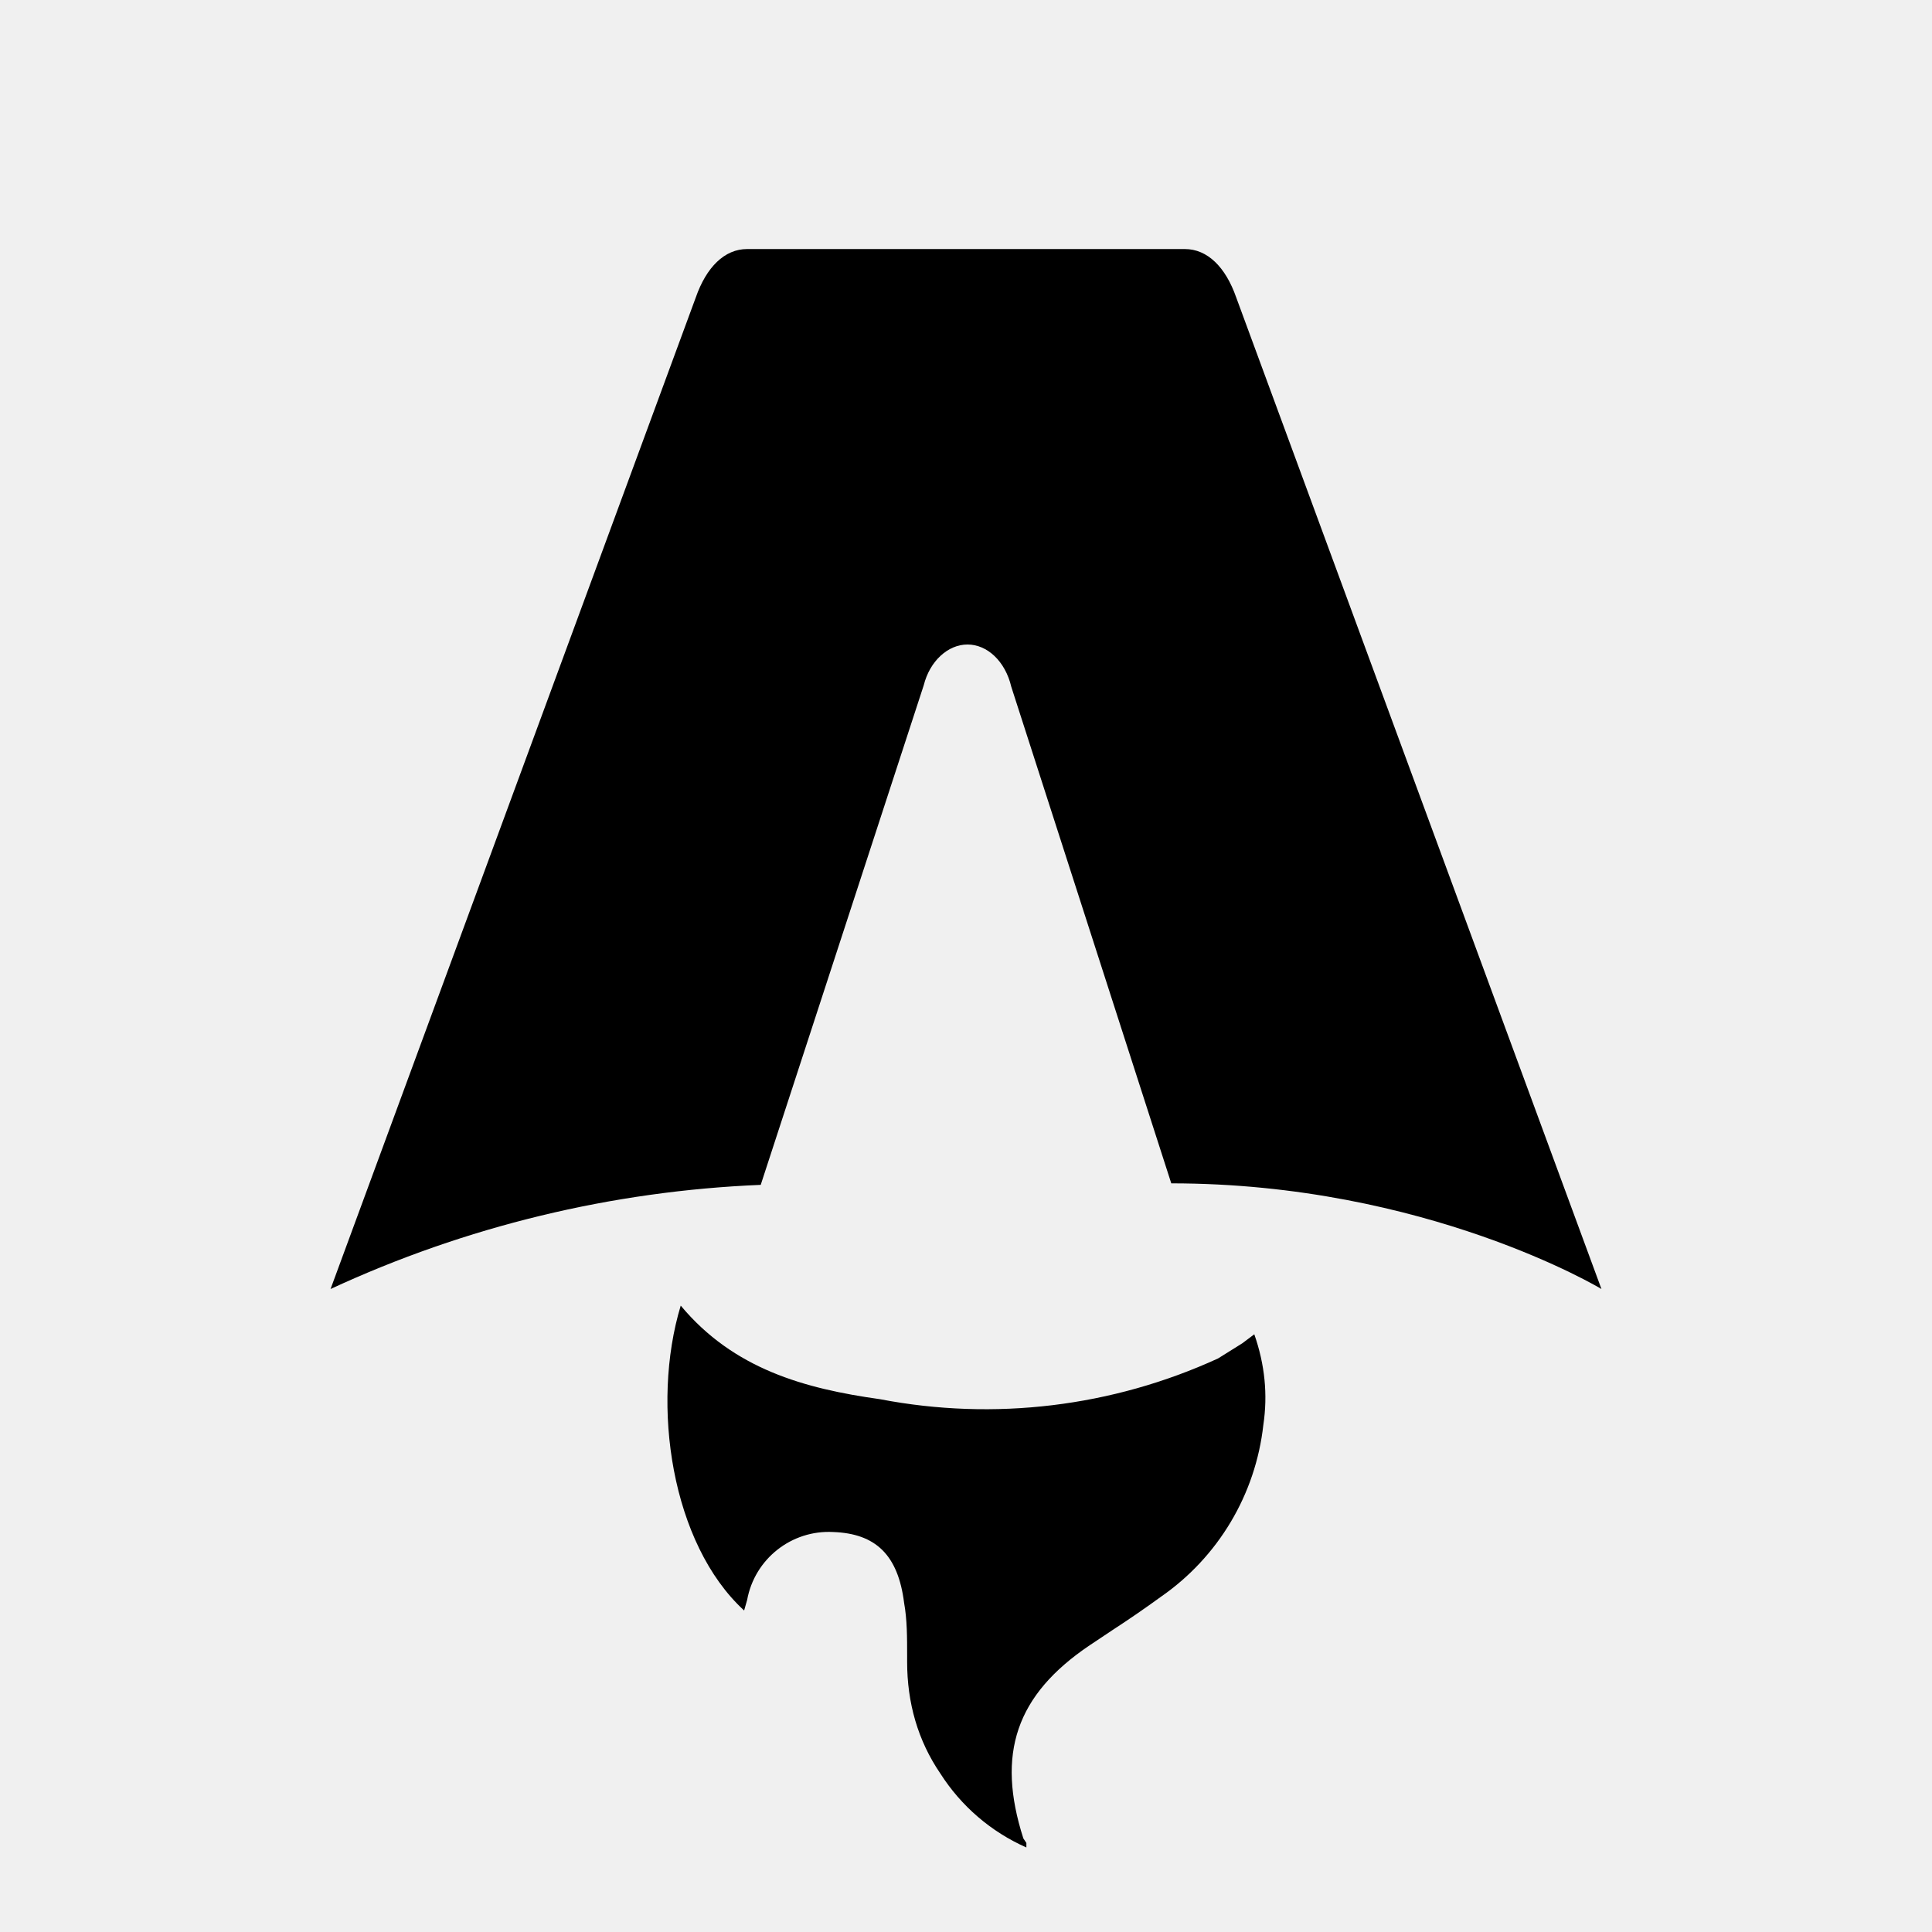
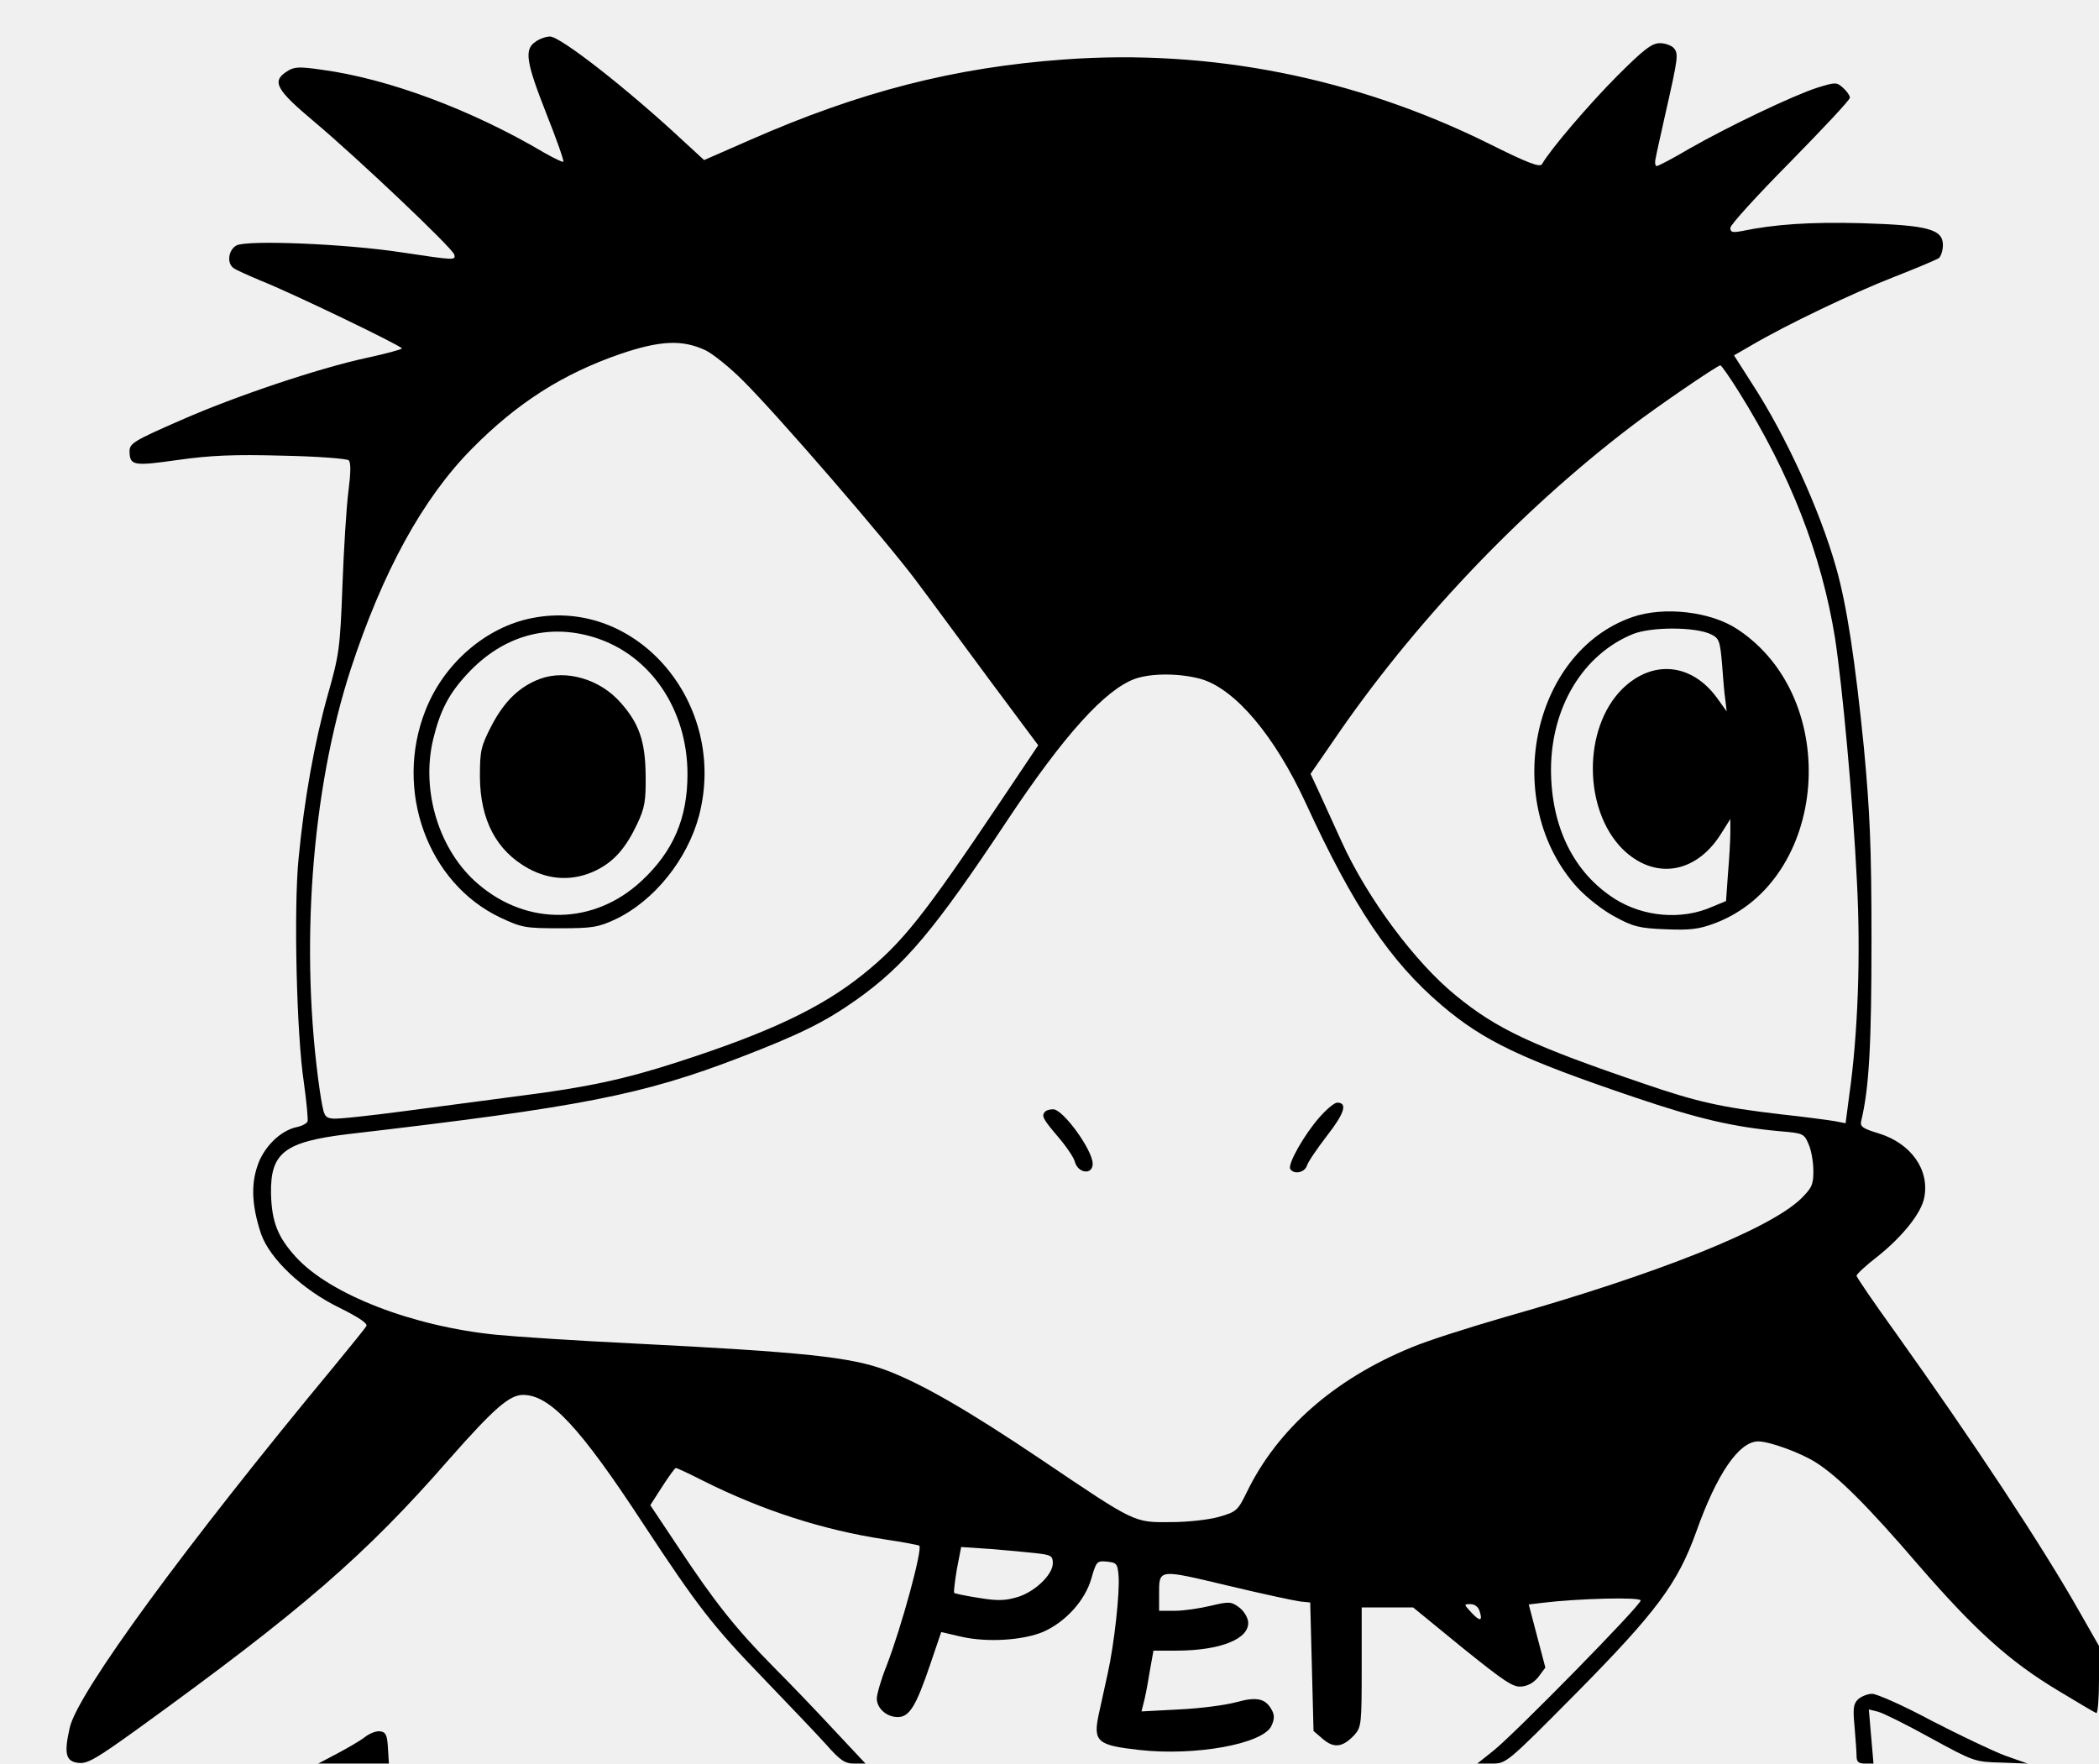
- <svg xmlns="http://www.w3.org/2000/svg" fill="none" viewBox="0 0 128 128">
-   <path d="M50.4 78.5a75.1 75.1 0 0 0-28.5 6.9l24.2-65.7c.7-2 1.9-3.2 3.4-3.2h29c1.5 0 2.7 1.2 3.4 3.2l24.2 65.7s-11.6-7-28.5-7L67 45.5c-.4-1.7-1.6-2.8-2.9-2.8-1.3 0-2.5 1.1-2.9 2.7L50.4 78.5Zm-1.1 28.2Zm-4.2-20.2c-2 6.6-.6 15.8 4.2 20.2a17.5 17.5 0 0 1 .2-.7 5.5 5.5 0 0 1 5.7-4.5c2.8.1 4.3 1.5 4.7 4.7.2 1.1.2 2.3.2 3.5v.4c0 2.7.7 5.2 2.2 7.4a13 13 0 0 0 5.7 4.9v-.3l-.2-.3c-1.8-5.6-.5-9.5 4.4-12.8l1.5-1a73 73 0 0 0 3.2-2.2 16 16 0 0 0 6.8-11.4c.3-2 .1-4-.6-6l-.8.6-1.6 1a37 37 0 0 1-22.4 2.7c-5-.7-9.7-2-13.2-6.2Z" />
-   <style>
-         path { fill: #000; }
-         @media (prefers-color-scheme: dark) {
-             path { fill: #FFF; }
-         }
-     </style>
+ <svg xmlns="http://www.w3.org/2000/svg" version="1.0" width="632pt" height="531pt" viewBox="0 0 632 531" preserveAspectRatio="xMidYMid meet">
+   <g transform="translate(0,531) scale(0.1,-0.1)" fill="#000000" stroke="none">
+     <path d="M1612 5184 c-34 -23 -28 -61 33 -216 31 -78 54 -143 51 -145 -2 -2 -27 10 -57 27 -218 129 -469 223 -670 250 -69 10 -84 9 -105 -5 -47 -30 -33 -55 84 -153 126 -106 416 -380 420 -399 4 -17 2 -17 -158 7 -168 26 -466 38 -498 21 -24 -13 -30 -53 -9 -68 6 -5 44 -22 82 -38 96 -38 425 -197 425 -204 0 -3 -48 -16 -108 -29 -140 -30 -394 -115 -557 -187 -142 -62 -155 -70 -155 -94 1 -43 11 -45 145 -26 99 14 170 17 316 13 104 -2 194 -9 199 -14 7 -7 6 -40 -1 -94 -6 -47 -14 -175 -18 -285 -7 -188 -10 -207 -44 -327 -40 -142 -71 -315 -88 -493 -15 -151 -6 -532 16 -675 8 -58 13 -110 11 -117 -3 -6 -18 -14 -34 -17 -49 -11 -99 -61 -117 -117 -20 -58 -16 -123 11 -204 26 -75 125 -169 237 -223 58 -29 85 -47 80 -55 -4 -7 -48 -61 -98 -122 -446 -538 -772 -983 -795 -1087 -18 -79 -12 -102 27 -106 27 -3 55 14 180 104 492 356 682 520 936 811 135 153 181 193 222 193 81 0 172 -98 363 -390 162 -246 208 -306 362 -465 74 -77 159 -166 187 -197 43 -49 57 -58 85 -58 l34 0 -91 97 c-49 53 -132 140 -184 192 -116 117 -181 200 -289 363 l-84 126 36 56 c20 31 38 56 41 56 3 0 40 -17 83 -39 178 -89 361 -148 546 -176 54 -8 101 -17 104 -19 10 -11 -53 -243 -98 -360 -17 -42 -30 -88 -30 -100 0 -30 30 -56 63 -56 35 0 55 32 98 159 l33 97 60 -14 c79 -18 187 -11 248 15 67 30 125 94 144 160 15 52 17 54 47 51 29 -3 32 -6 35 -43 4 -49 -13 -206 -33 -295 -8 -36 -20 -91 -27 -123 -17 -81 -4 -92 122 -106 169 -19 372 18 398 72 9 19 10 32 2 47 -19 36 -45 42 -107 25 -32 -9 -109 -19 -172 -22 l-114 -6 6 24 c4 13 12 54 18 92 l12 67 68 0 c135 0 223 36 217 88 -2 14 -14 33 -28 43 -23 17 -30 17 -85 4 -33 -8 -81 -15 -107 -15 l-48 0 0 48 c0 79 -5 78 206 28 104 -25 203 -46 219 -48 l30 -3 5 -193 5 -194 28 -24 c34 -29 60 -25 95 12 21 24 22 32 22 205 l0 179 78 0 77 0 148 -121 c128 -103 153 -120 179 -117 20 2 38 13 51 30 l20 27 -25 95 -25 95 41 5 c106 13 296 18 296 7 0 -15 -379 -401 -443 -452 l-49 -39 44 0 c43 0 44 0 254 212 242 245 305 330 361 485 62 175 129 273 187 273 34 0 127 -34 173 -63 68 -43 158 -133 310 -310 170 -196 274 -290 421 -378 58 -35 110 -66 114 -67 4 -2 8 43 8 99 l0 103 -57 100 c-113 200 -322 516 -556 844 -64 89 -117 166 -117 171 0 4 27 30 61 56 76 60 135 133 143 180 16 83 -40 162 -136 192 -50 15 -58 21 -54 38 24 99 31 231 31 545 0 284 -5 387 -23 580 -26 259 -51 426 -83 539 -49 175 -153 402 -255 558 l-53 83 52 30 c109 64 307 158 427 205 69 27 131 53 138 58 6 5 12 23 12 39 0 48 -45 60 -246 66 -153 4 -260 -3 -361 -24 -27 -5 -33 -3 -33 10 0 9 81 98 180 198 99 101 180 187 180 194 0 6 -9 19 -20 29 -20 18 -23 18 -78 1 -72 -23 -269 -117 -386 -184 -49 -29 -93 -52 -98 -52 -4 0 -6 10 -3 23 2 12 16 74 30 137 38 167 39 178 25 195 -7 8 -26 15 -42 15 -24 0 -48 -18 -127 -97 -85 -85 -203 -223 -228 -267 -6 -11 -41 2 -163 63 -399 197 -835 284 -1275 252 -332 -24 -616 -97 -948 -243 l-137 -60 -63 58 c-164 153 -369 314 -401 314 -12 0 -32 -7 -44 -16z m513 -929 c22 -11 72 -51 111 -90 105 -104 434 -485 522 -603 43 -57 142 -192 222 -300 l146 -196 -114 -170 c-231 -344 -295 -425 -415 -521 -125 -100 -281 -174 -557 -263 -157 -51 -273 -76 -470 -101 -85 -11 -242 -32 -348 -46 -106 -14 -205 -25 -220 -23 -26 3 -27 7 -39 83 -61 423 -26 904 93 1270 96 293 216 513 364 663 137 139 275 227 450 287 119 40 185 43 255 10z m3112 -127 c154 -247 247 -486 288 -738 22 -143 54 -488 66 -732 12 -224 3 -464 -23 -646 l-11 -84 -31 6 c-17 3 -91 13 -165 21 -179 21 -251 37 -411 92 -335 114 -443 164 -567 266 -122 99 -266 292 -344 464 -22 48 -52 114 -66 145 l-27 58 67 97 c239 352 560 691 897 948 74 57 261 185 270 185 3 0 29 -37 57 -82z m-1619 -863 c102 -31 220 -170 314 -374 144 -313 254 -476 409 -608 127 -108 241 -162 581 -277 192 -65 296 -89 436 -102 72 -6 74 -7 88 -40 8 -18 14 -54 14 -80 0 -42 -5 -51 -38 -84 -97 -92 -429 -225 -892 -356 -107 -31 -233 -71 -280 -91 -232 -95 -404 -246 -496 -436 -27 -55 -31 -59 -83 -74 -32 -9 -94 -16 -146 -16 -111 -1 -105 -4 -388 187 -223 150 -362 230 -468 270 -106 40 -247 55 -764 81 -165 8 -349 20 -410 26 -252 25 -500 121 -603 233 -56 61 -74 107 -76 193 -2 122 41 155 230 178 705 82 888 118 1182 231 179 69 255 106 351 174 145 103 235 210 454 540 171 257 294 393 384 426 51 18 138 17 201 -1z m-495 -2632 c42 -5 47 -8 47 -30 0 -35 -57 -89 -111 -103 -34 -10 -60 -10 -113 -1 -39 6 -72 13 -73 15 -2 2 2 34 8 71 l13 67 90 -6 c50 -4 112 -10 139 -13z m1332 -174 c10 -31 1 -32 -25 -4 -23 25 -23 25 -2 25 12 0 23 -8 27 -21z" />
+     <path d="M1602 3449 c-139 -27 -266 -137 -321 -278 -95 -240 6 -520 226 -624 64 -30 75 -32 178 -32 99 0 116 3 168 27 116 55 217 180 252 313 87 335 -186 657 -503 594z m187 -58 c169 -52 281 -217 281 -412 0 -133 -43 -233 -139 -322 -142 -132 -343 -136 -491 -9 -117 99 -173 279 -136 435 21 87 47 138 104 199 106 114 242 152 381 109z" />
+     <path d="M1626 3266 c-62 -23 -108 -68 -146 -141 -32 -62 -35 -75 -35 -154 1 -131 50 -223 146 -276 66 -36 137 -38 203 -6 55 27 90 67 125 141 22 47 26 68 25 145 -1 102 -19 156 -75 219 -62 71 -164 101 -243 72z" />
+     <path d="M4915 3452 c-305 -106 -397 -561 -165 -815 28 -30 76 -68 112 -87 55 -30 74 -35 153 -38 74 -3 100 0 148 18 342 129 385 676 69 885 -81 54 -222 70 -317 37z m237 -52 c24 -12 27 -19 33 -89 3 -42 7 -91 10 -109 l4 -34 -28 39 c-77 107 -196 118 -287 28 -118 -118 -117 -362 1 -481 95 -94 220 -76 296 44 l29 46 0 -40 c0 -21 -3 -77 -7 -123 l-6 -84 -41 -17 c-92 -41 -207 -31 -293 23 -125 79 -193 218 -193 391 1 188 97 346 247 407 55 22 188 22 235 -1z" />
+     <path d="M3973 1946 c-46 -52 -97 -142 -88 -156 11 -17 43 -11 50 10 3 11 31 52 61 91 53 68 62 99 30 99 -8 0 -32 -20 -53 -44z" />
+     <path d="M3147 1963 c-12 -12 -8 -21 38 -75 25 -29 48 -63 51 -75 9 -36 54 -42 54 -7 0 41 -89 164 -119 164 -10 0 -21 -3 -24 -7z" />
+     <path d="M5594 193 c-14 -14 -15 -29 -10 -82 3 -37 6 -76 6 -88 0 -18 6 -23 26 -23 l25 0 -7 81 -7 82 28 -7 c15 -4 86 -39 158 -79 130 -71 133 -72 212 -74 l80 -3 -68 24 c-37 14 -136 61 -221 105 -84 45 -165 81 -179 81 -14 0 -33 -8 -43 -17z" />
+     <path d="M1099 80 c-14 -11 -52 -33 -84 -50 l-57 -30 107 0 106 0 -3 48 c-2 38 -7 47 -23 49 -11 2 -32 -6 -46 -17z" />
+   </g>
</svg>
